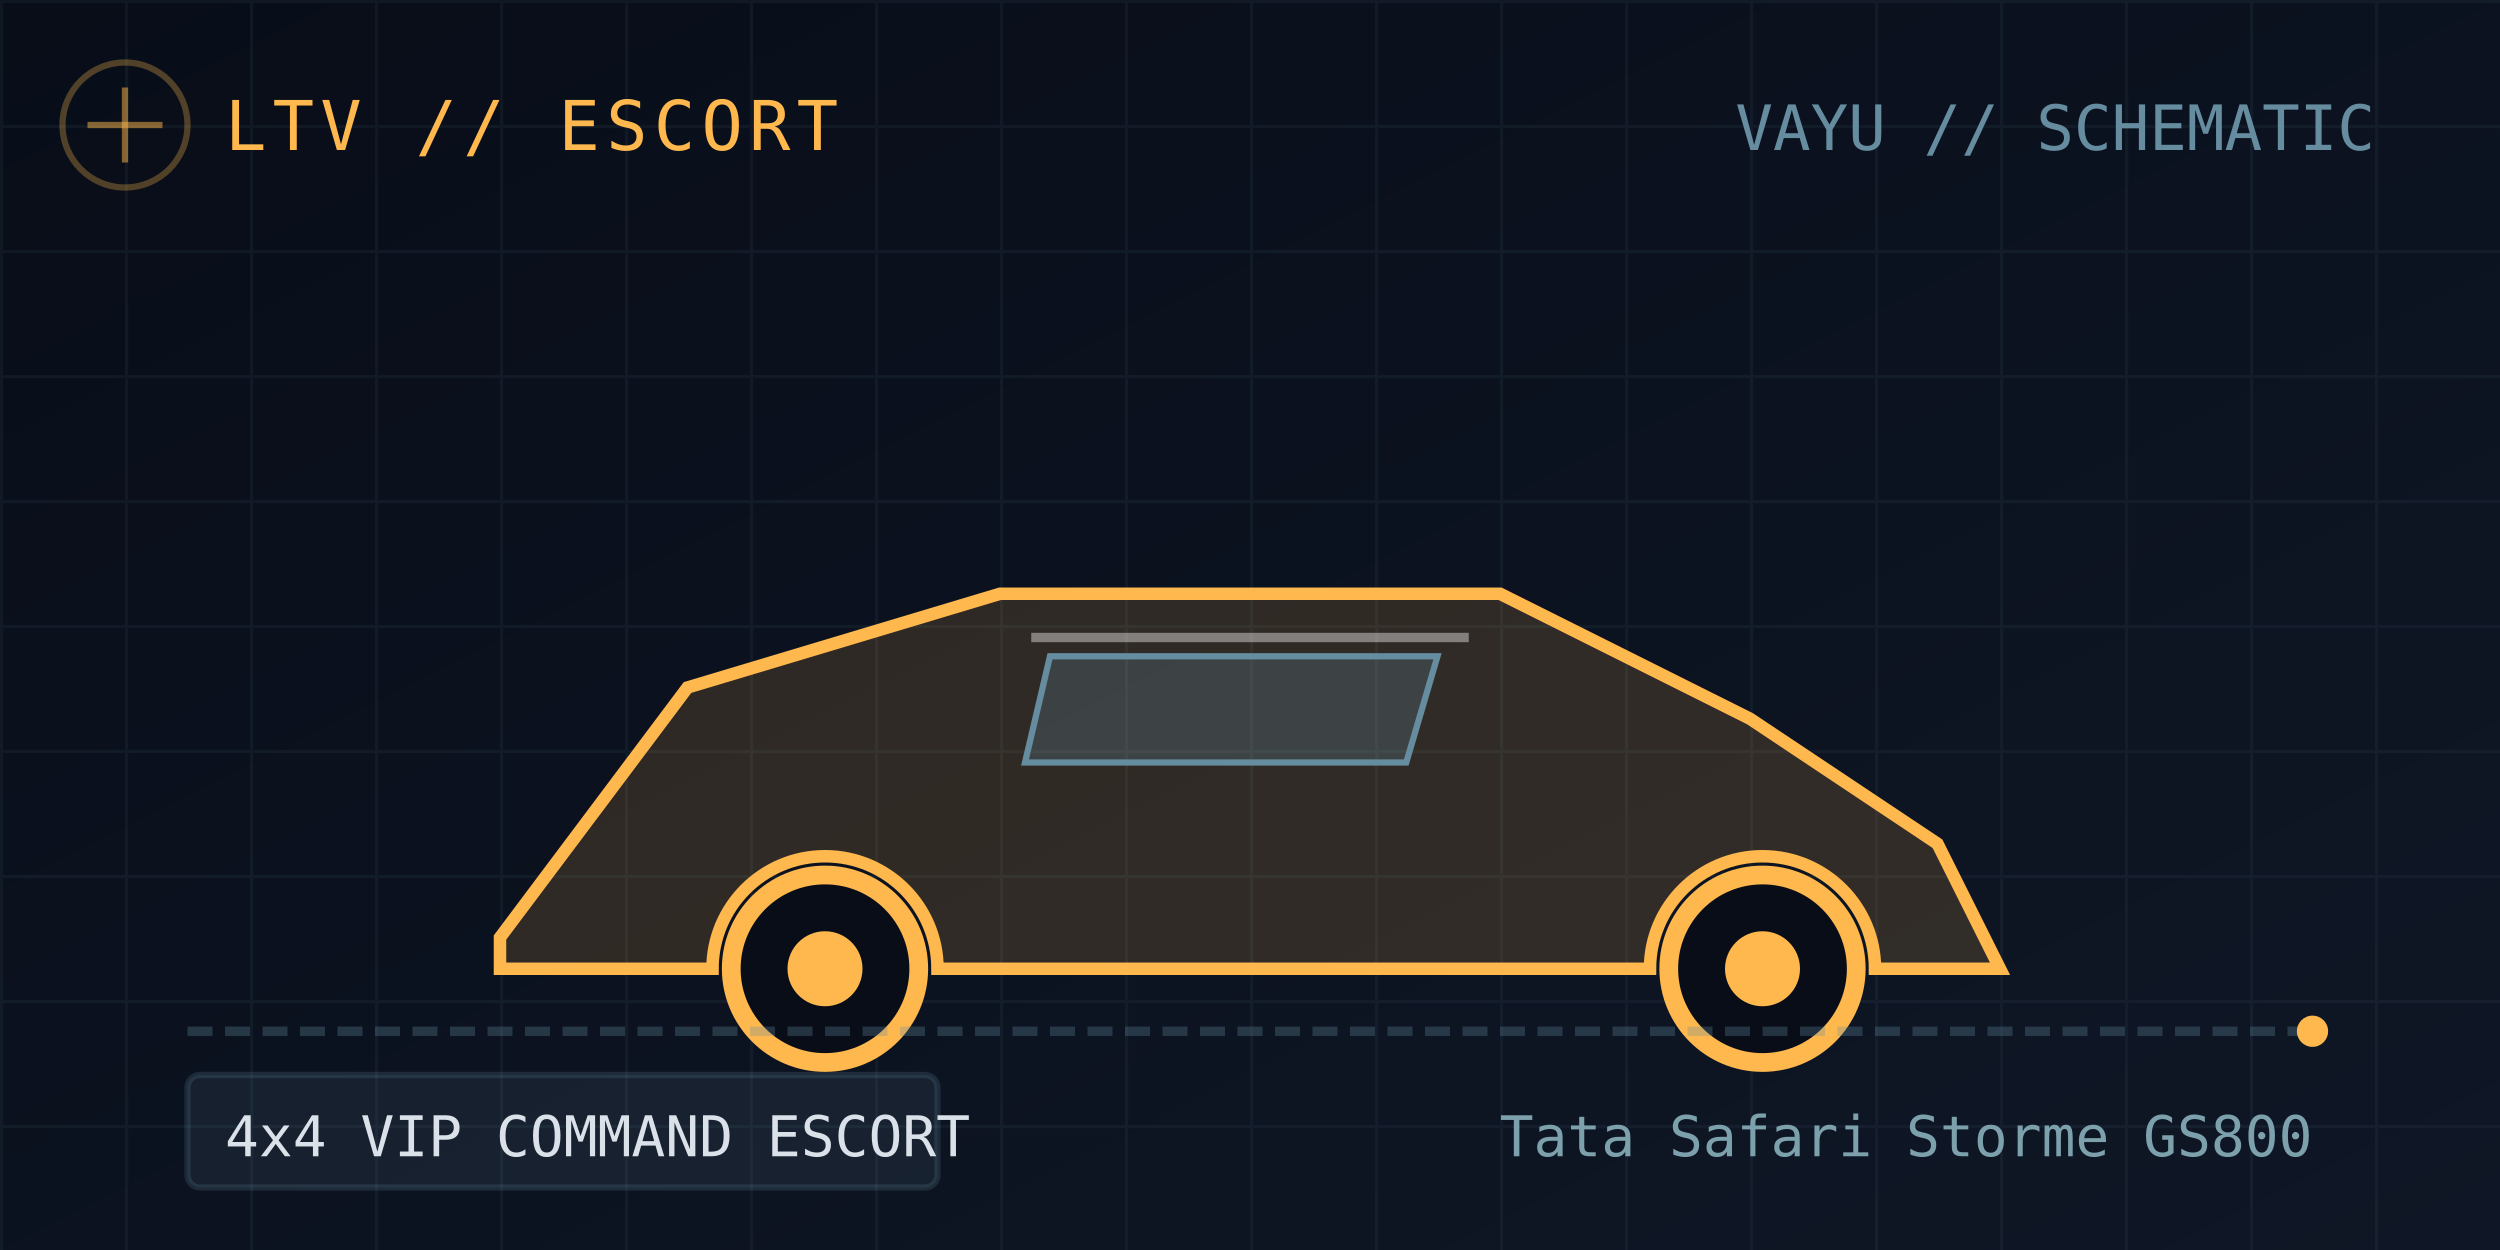
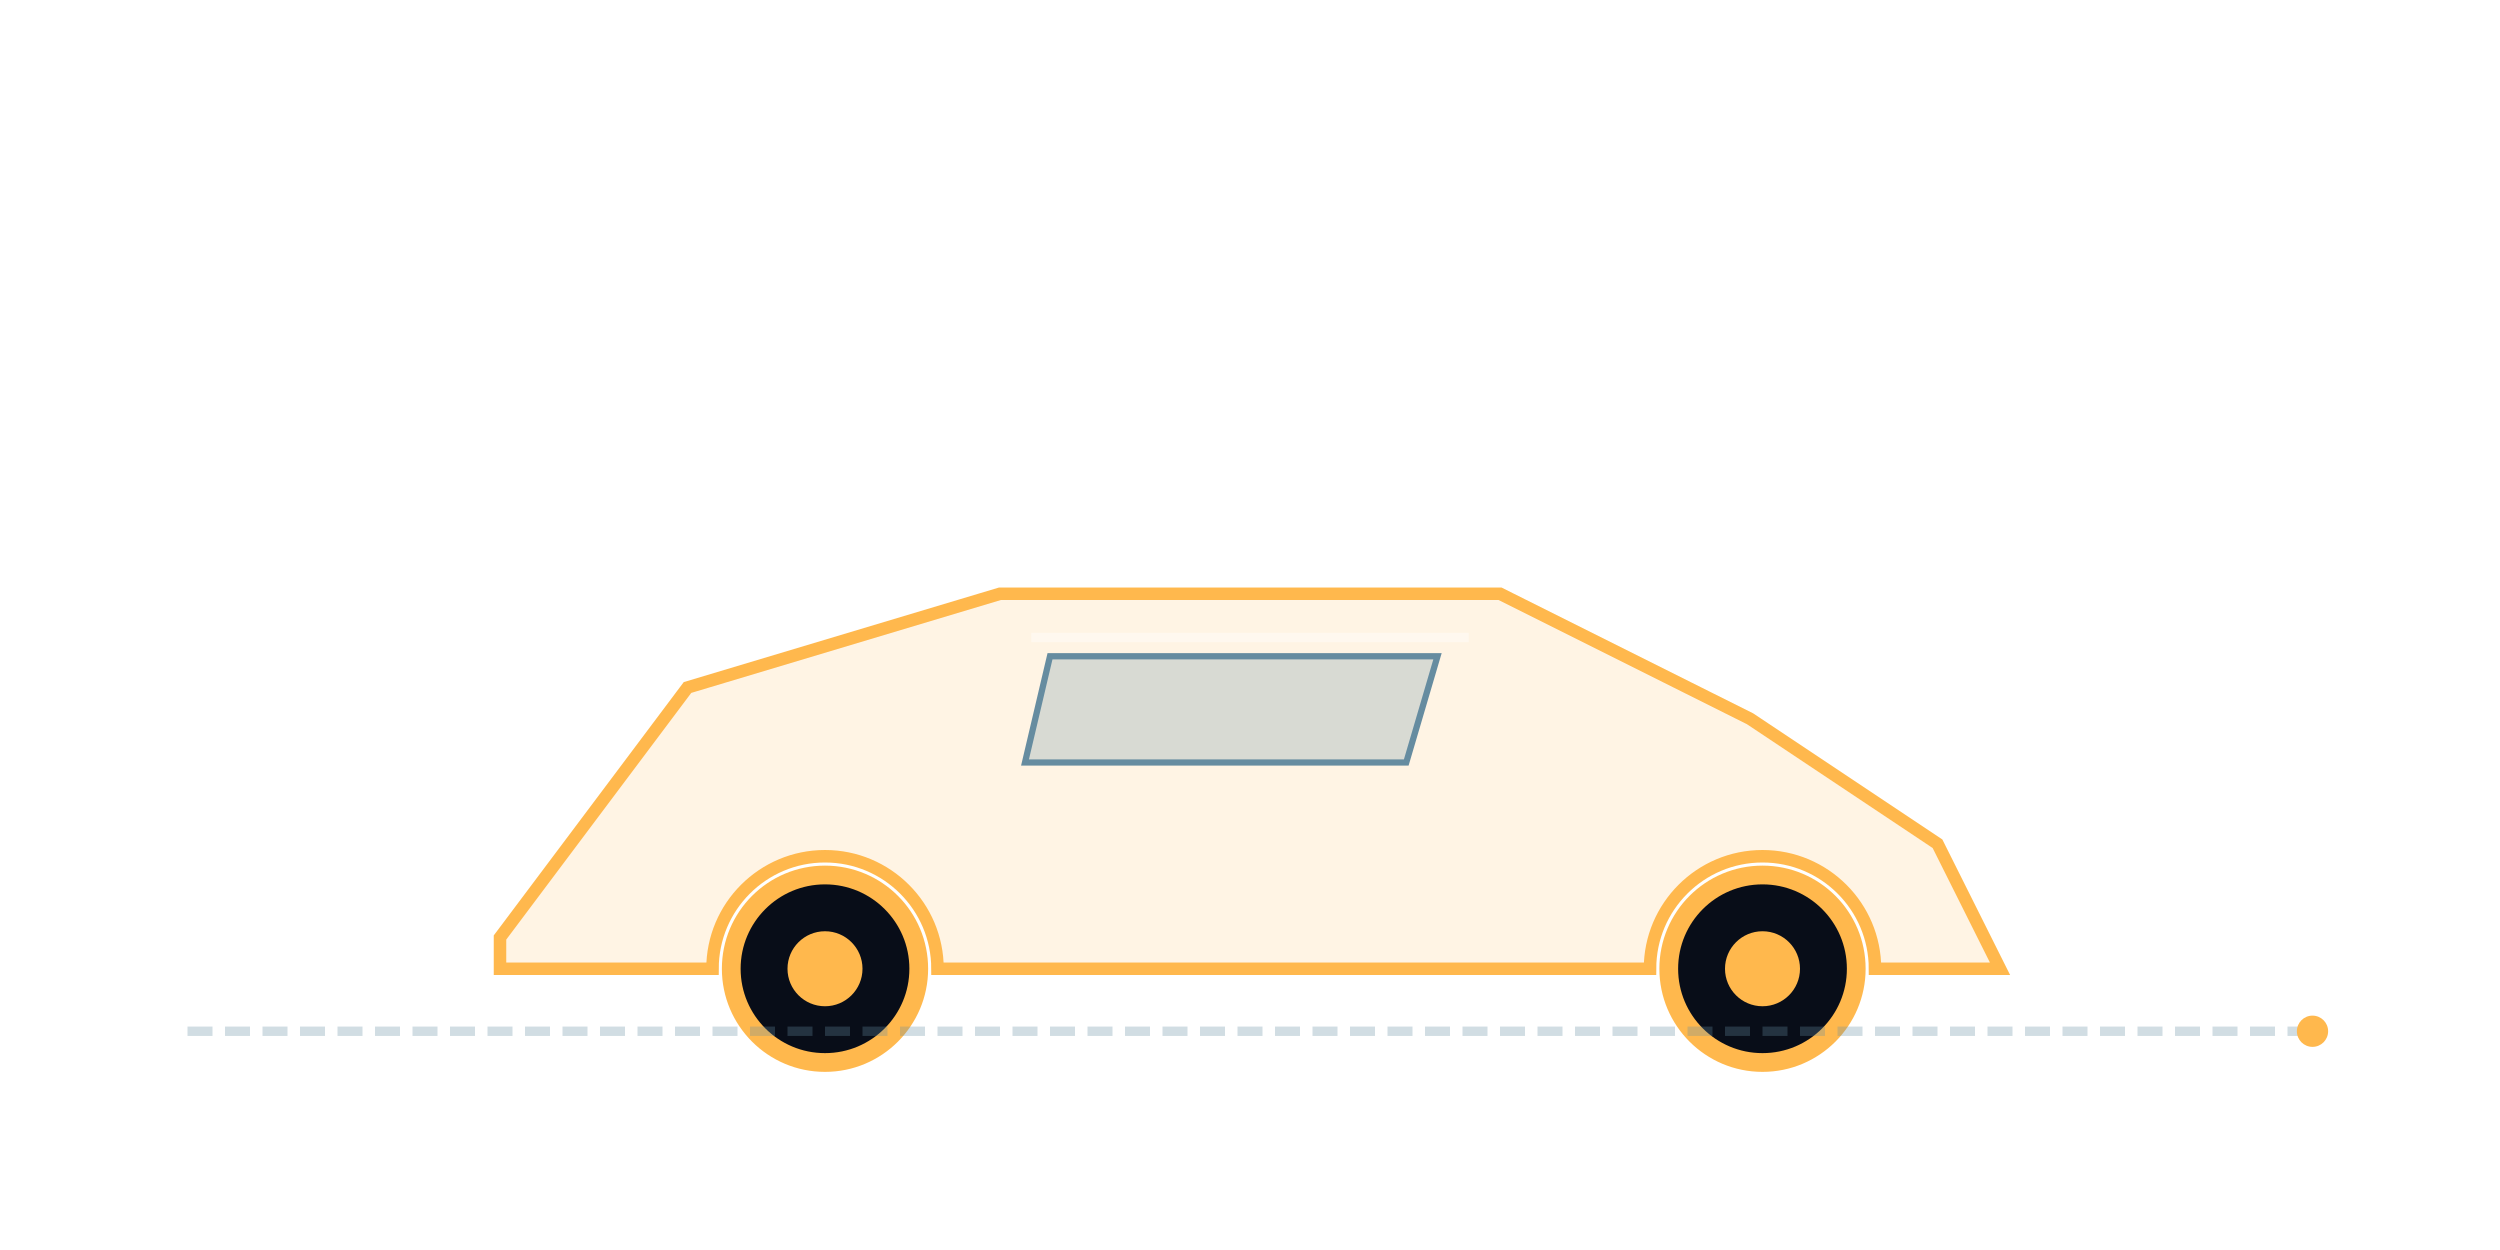
<svg xmlns="http://www.w3.org/2000/svg" viewBox="0 0 400 200" width="100%" height="100%">
  <defs>
    <linearGradient id="bg-grad" x1="0%" y1="0%" x2="100%" y2="100%">
      <stop offset="0%" stop-color="#080D18" />
      <stop offset="100%" stop-color="#0F1726" />
    </linearGradient>
    <linearGradient id="gold-grad" x1="0%" y1="0%" x2="100%" y2="0%">
      <stop offset="0%" stop-color="#FFB84D" />
      <stop offset="100%" stop-color="#FFD180" />
    </linearGradient>
    <pattern id="grid" width="20" height="20" patternUnits="userSpaceOnUse">
      <path d="M 20 0 L 0 0 0 20" fill="none" stroke="rgba(102,140,160,0.08)" stroke-width="1" />
    </pattern>
  </defs>
-   <rect width="100%" height="100%" fill="url(#bg-grad)" />
-   <rect width="100%" height="100%" fill="url(#grid)" />
-   <circle cx="20" cy="20" r="10" fill="none" stroke="rgba(255,184,77,0.3)" stroke-width="1" />
-   <line x1="20" y1="14" x2="20" y2="26" stroke="rgba(255,184,77,0.5)" stroke-width="1" />
-   <line x1="14" y1="20" x2="26" y2="20" stroke="rgba(255,184,77,0.5)" stroke-width="1" />
-   <text x="36" y="24" fill="#FFB84D" font-family="'Share Tech Mono', monospace" font-size="11" letter-spacing="1">LTV // ESCORT</text>
-   <text x="380" y="24" text-anchor="end" fill="#668CA0" font-family="'Share Tech Mono', monospace" font-size="10">VAYU // SCHEMATIC</text>
  <g transform="translate(40, 30)">
    <path d="M 40,120 L 70,80 L 120,65 L 200,65 L 240,85 L 270,105 L 280,125 L 260,125 A 18 18 0 0 0 224,125 L 110,125 A 18 18 0 0 0 74,125 L 40,125 Z" fill="rgba(255,184,77,0.15)" stroke="#FFB84D" stroke-width="2" />
    <circle cx="92" cy="125" r="15" fill="#080D18" stroke="#FFB84D" stroke-width="3" />
    <circle cx="92" cy="125" r="6" fill="#FFB84D" />
    <circle cx="242" cy="125" r="15" fill="#080D18" stroke="#FFB84D" stroke-width="3" />
    <circle cx="242" cy="125" r="6" fill="#FFB84D" />
    <line x1="125" y1="72" x2="195" y2="72" stroke="rgba(255,255,255,0.4)" stroke-width="1.5" />
    <polygon points="128,75 190,75 185,92 124,92" fill="rgba(102,140,160,0.25)" stroke="#668CA0" stroke-width="1" />
  </g>
  <line x1="30" y1="165" x2="370" y2="165" stroke="rgba(102,140,160,0.3)" stroke-width="1.5" stroke-dasharray="4 2" />
  <circle cx="370" cy="165" r="2.5" fill="#FFB84D" />
-   <rect x="30" y="172" width="120" height="18" rx="2" fill="rgba(102,140,160,0.12)" stroke="rgba(102,140,160,0.2)" />
-   <text x="36" y="185" fill="#DBE1E9" font-family="'Share Tech Mono', monospace" font-size="9">4x4 VIP COMMAND ESCORT</text>
-   <text x="370" y="185" text-anchor="end" fill="#7DA1AC" font-family="'Share Tech Mono', monospace" font-size="9">Tata Safari Storme GS800</text>
</svg>
